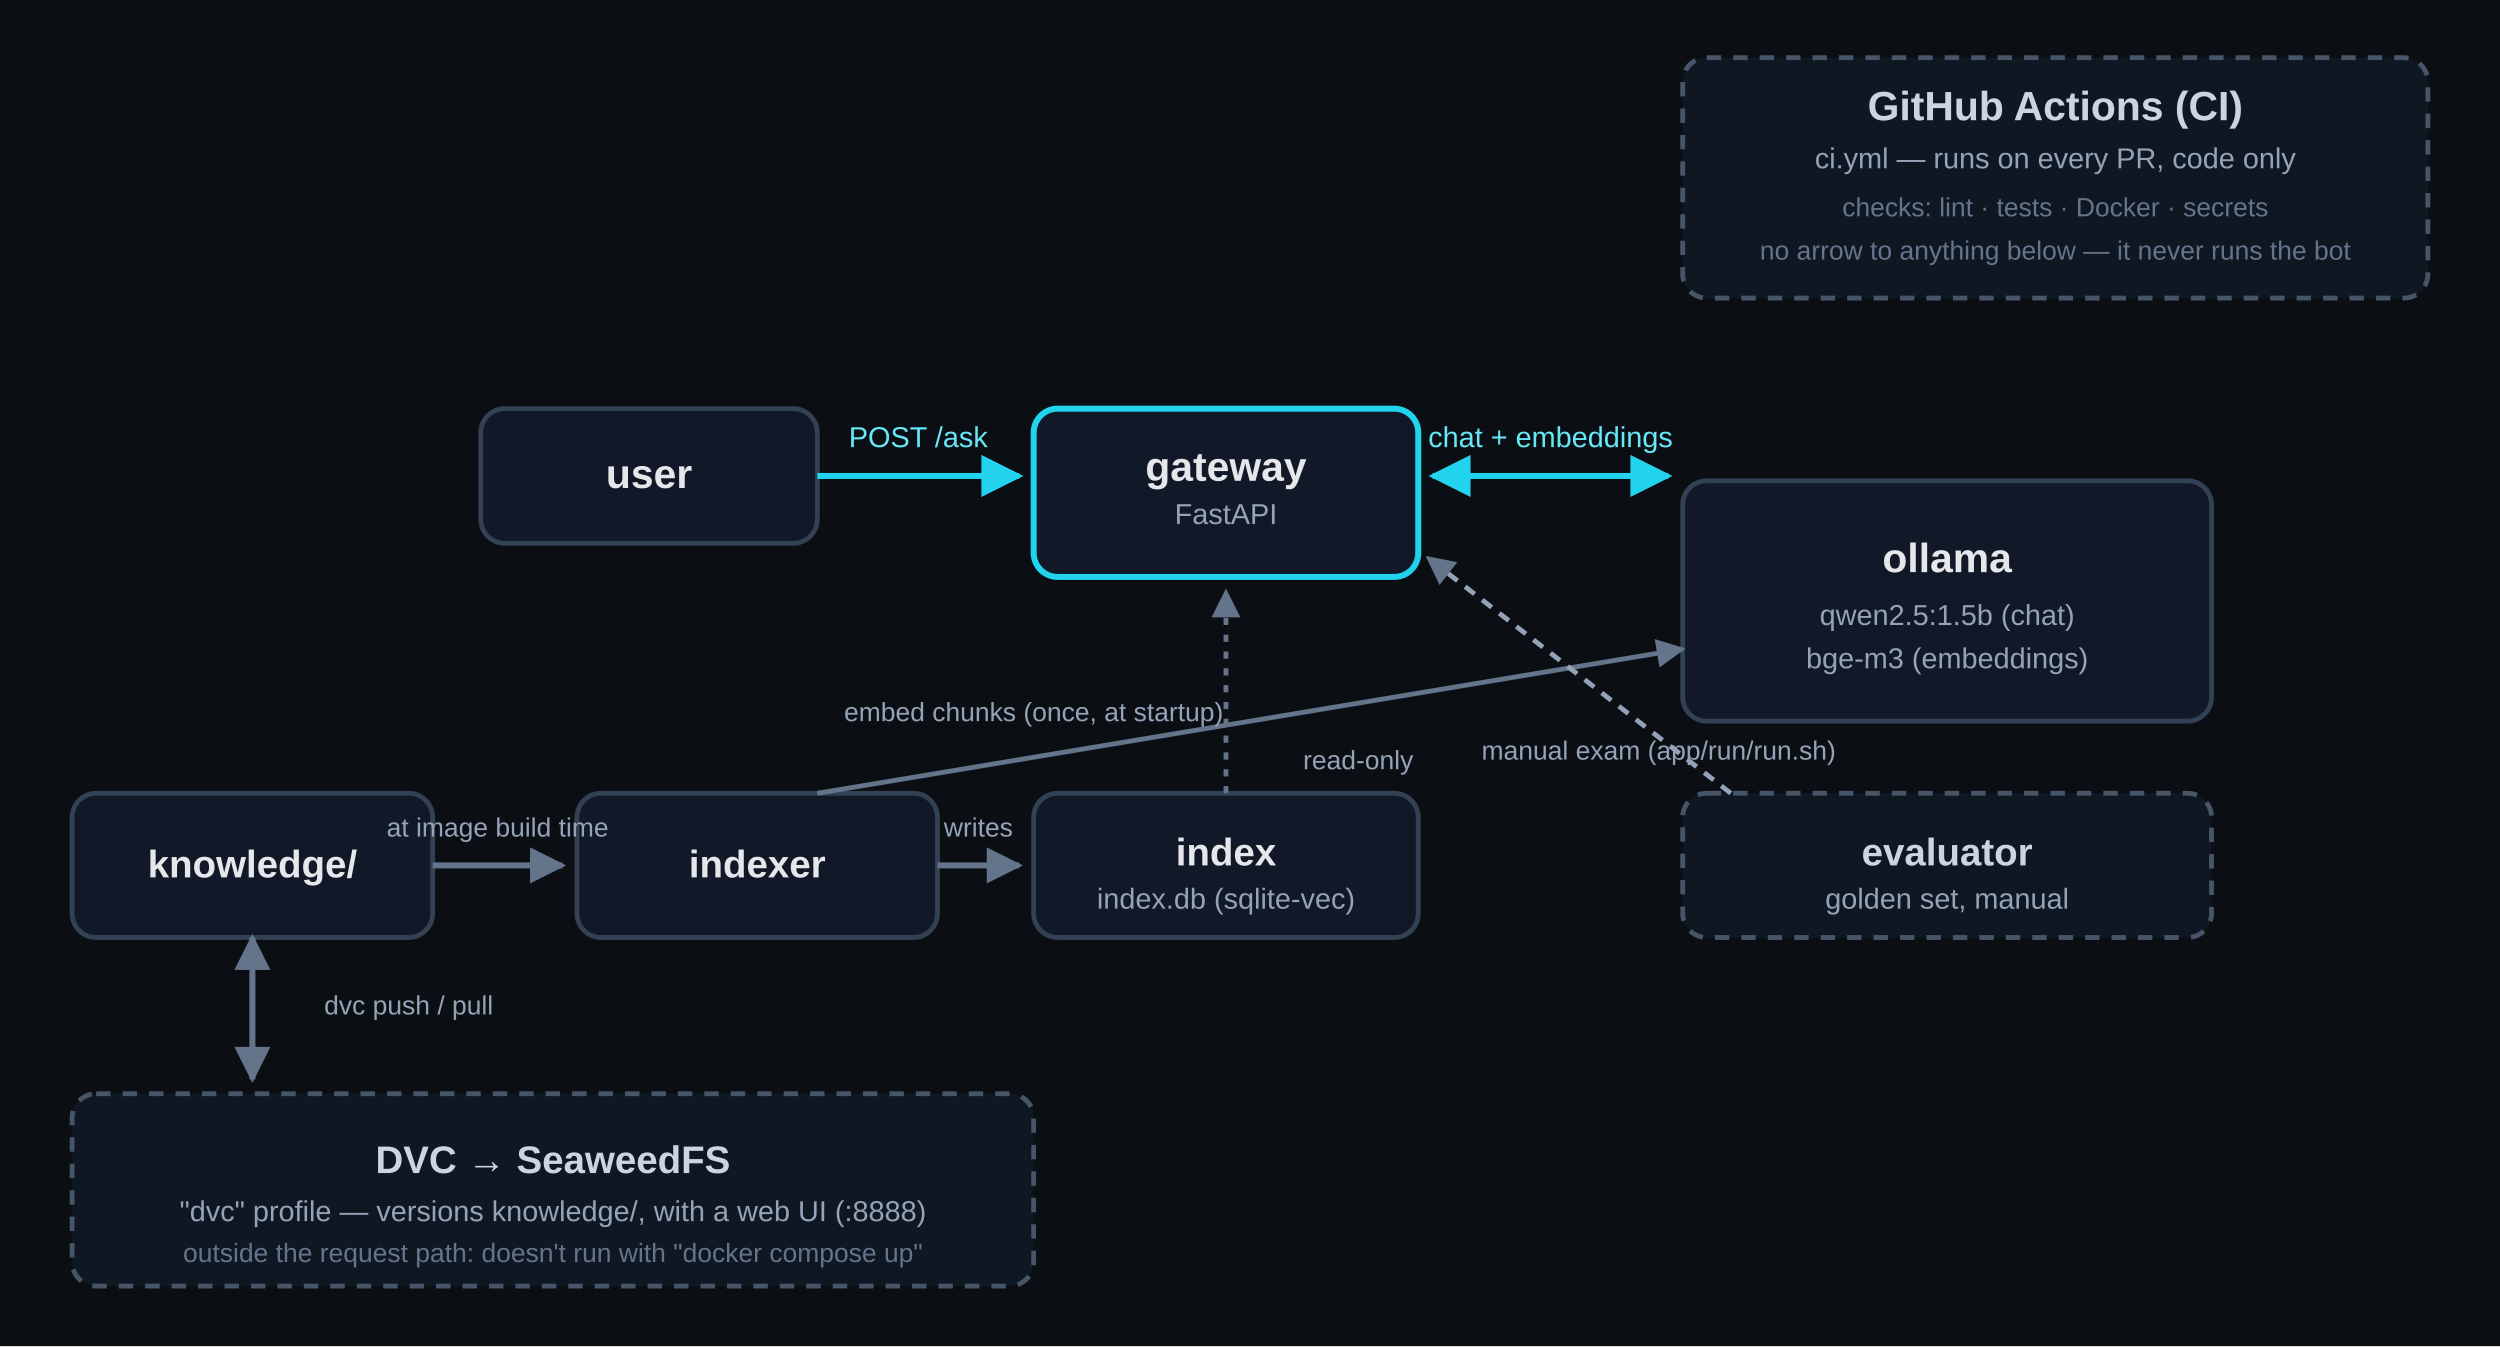
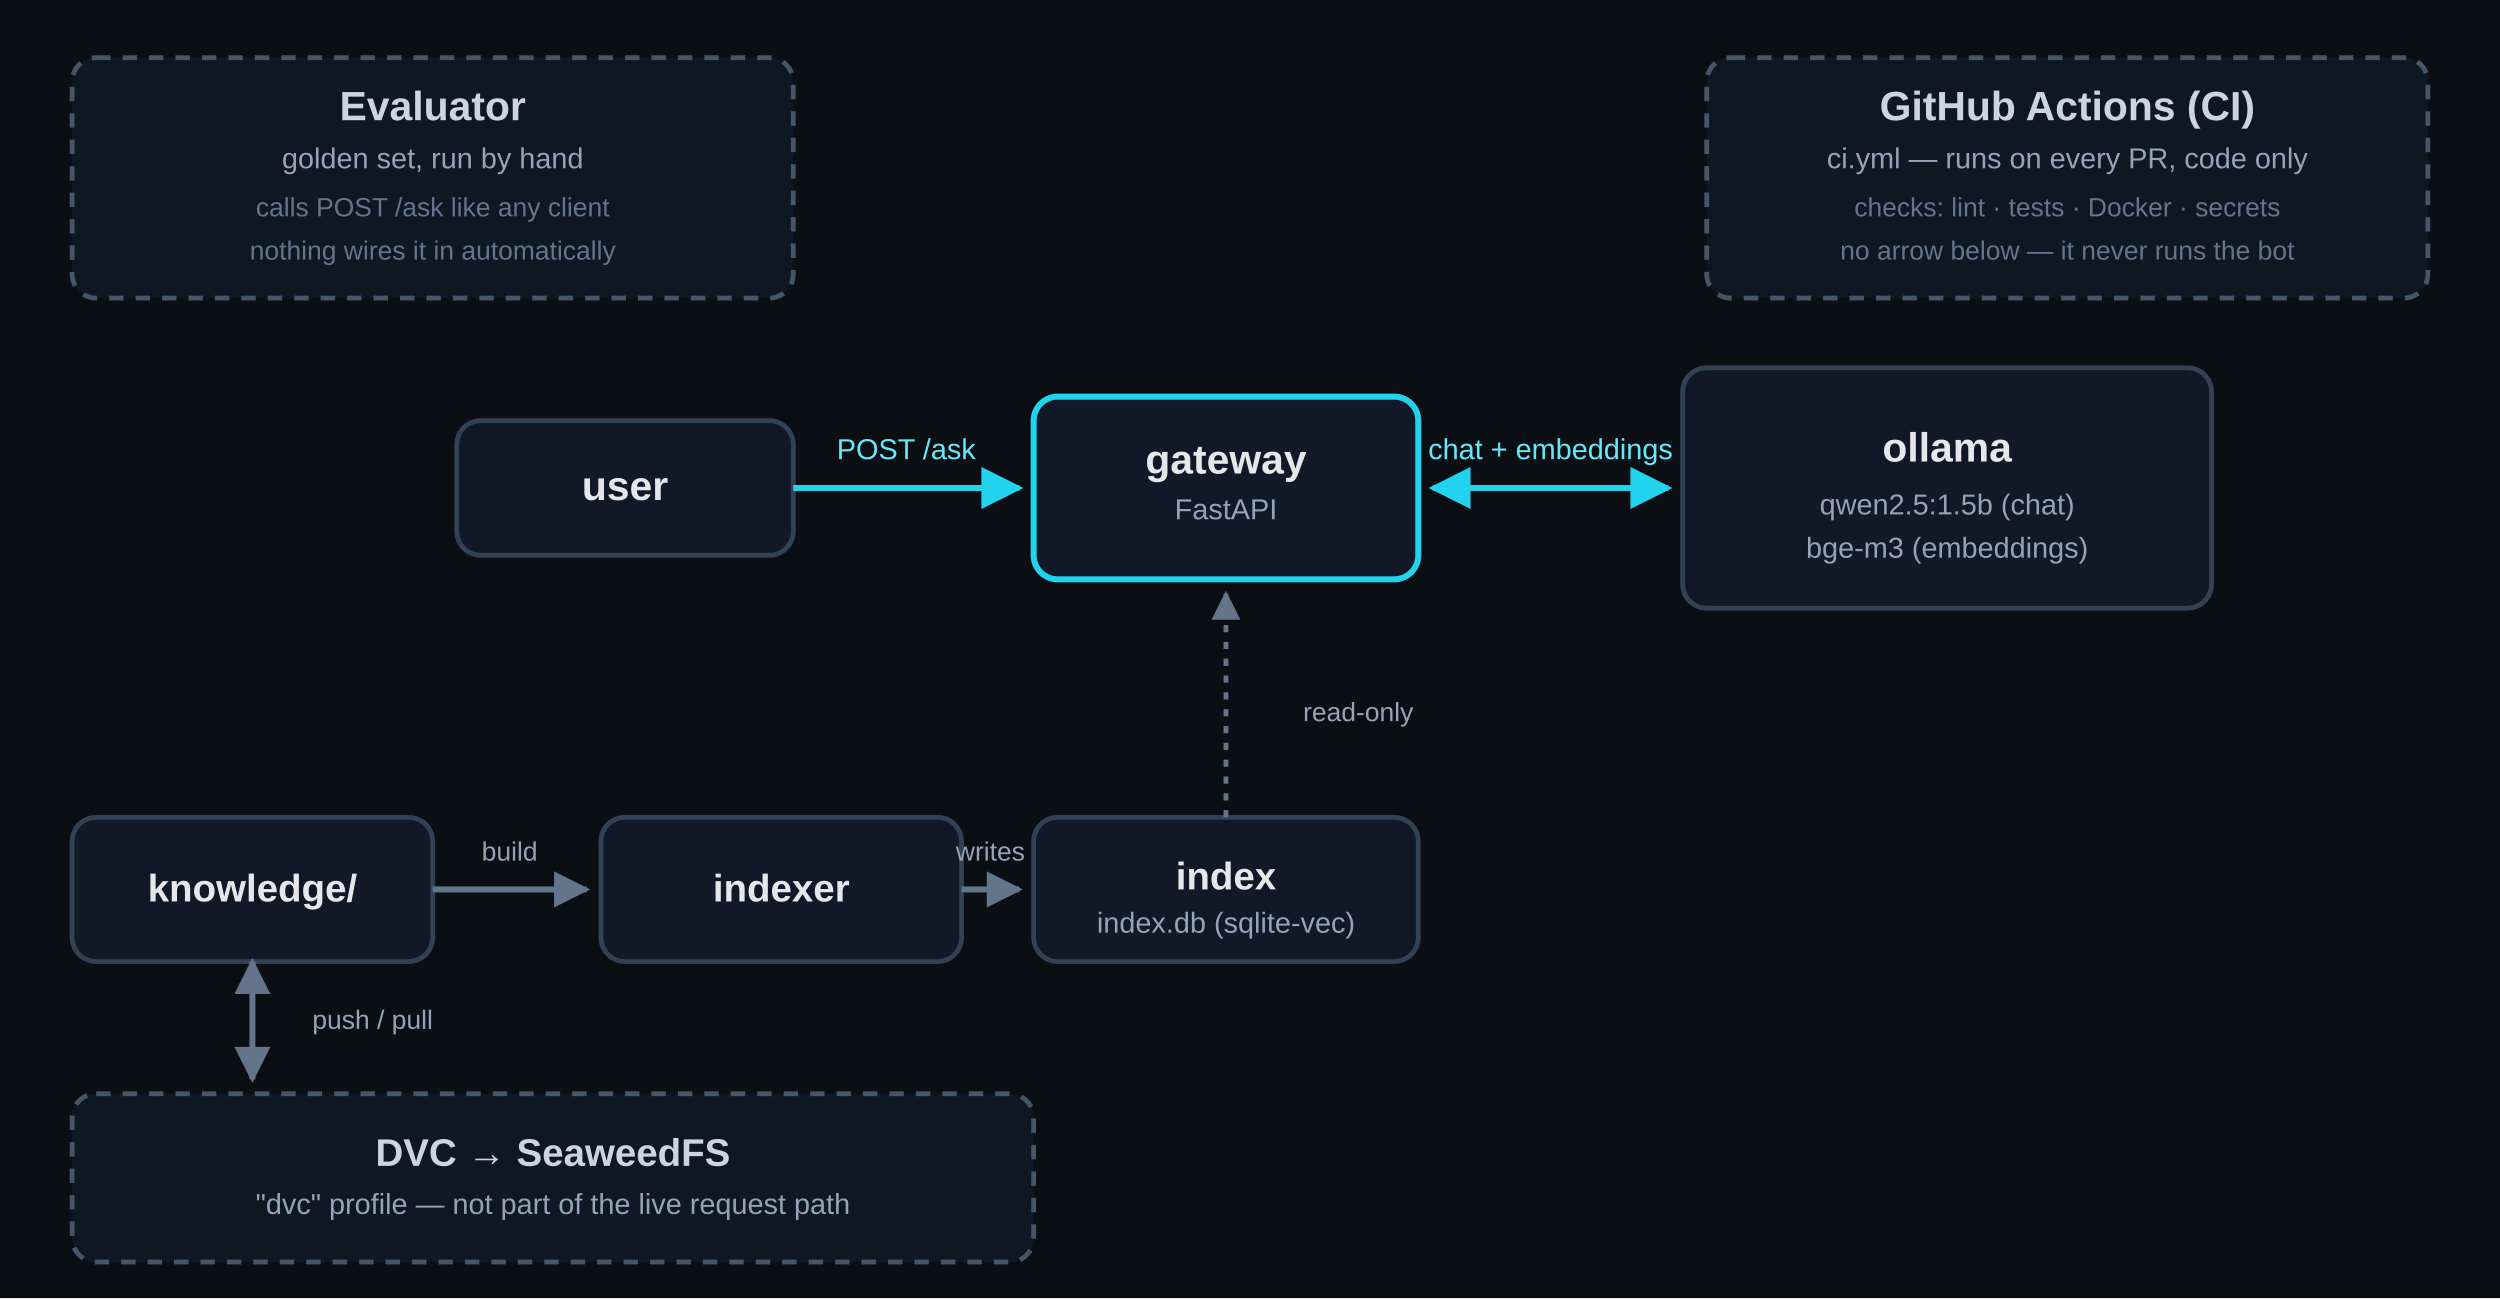
- <svg xmlns="http://www.w3.org/2000/svg" viewBox="0 0 1040 560" width="100%" role="img" aria-label="Verity architecture: user, gateway, ollama, indexer, index, manual evaluator, DVC with SeaweedFS for versioning documents, and GitHub Actions as a separate code-quality check with no connection to the runtime">
+ <svg xmlns="http://www.w3.org/2000/svg" viewBox="0 0 1040 540" width="100%" role="img" aria-label="Verity architecture: top row is checks that run separately from the bot (evaluator, GitHub Actions CI) with no connection below; middle row is the live request path, user to gateway to ollama; lower row builds the index from knowledge/ into a read-only store the gateway queries; bottom row is DVC with SeaweedFS versioning the documents, outside the request path">
  <defs>
    <marker id="arrow" viewBox="0 0 10 10" refX="9" refY="5" markerWidth="7" markerHeight="7" orient="auto-start-reverse">
      <path d="M 0 0 L 10 5 L 0 10 z" fill="#22D3EE" />
    </marker>
    <marker id="arrow-muted" viewBox="0 0 10 10" refX="9" refY="5" markerWidth="6" markerHeight="6" orient="auto-start-reverse">
      <path d="M 0 0 L 10 5 L 0 10 z" fill="#64748B" />
    </marker>
  </defs>
-   <rect width="1040" height="560" fill="#0B0F14" />
-   <rect x="700" y="24" width="310" height="100" rx="10" fill="#0F1722" stroke="#475569" stroke-width="2" stroke-dasharray="6 5" />
-   <text x="855" y="50" text-anchor="middle" font-family="Helvetica Neue, Arial, sans-serif" font-size="17" font-weight="700" fill="#CBD5E1">GitHub Actions (CI)</text>
-   <text x="855" y="70" text-anchor="middle" font-family="Helvetica Neue, Arial, sans-serif" font-size="12" fill="#94A3B8">ci.yml — runs on every PR, code only</text>
-   <text x="855" y="90" text-anchor="middle" font-family="Helvetica Neue, Arial, sans-serif" font-size="11" fill="#64748B">checks: lint · tests · Docker · secrets</text>
-   <text x="855" y="108" text-anchor="middle" font-family="Helvetica Neue, Arial, sans-serif" font-size="11" fill="#64748B">no arrow to anything below — it never runs the bot</text>
-   <rect x="200" y="170" width="140" height="56" rx="10" fill="#111827" stroke="#334155" stroke-width="2" />
-   <text x="270" y="203" text-anchor="middle" font-family="Helvetica Neue, Arial, sans-serif" font-size="17" font-weight="700" fill="#E5E7EB">user</text>
-   <rect x="430" y="170" width="160" height="70" rx="10" fill="#111827" stroke="#22D3EE" stroke-width="2.5" />
-   <text x="510" y="200" text-anchor="middle" font-family="Helvetica Neue, Arial, sans-serif" font-size="17" font-weight="700" fill="#E5E7EB">gateway</text>
-   <text x="510" y="218" text-anchor="middle" font-family="Helvetica Neue, Arial, sans-serif" font-size="12" fill="#94A3B8">FastAPI</text>
-   <rect x="700" y="200" width="220" height="100" rx="10" fill="#111827" stroke="#334155" stroke-width="2" />
-   <text x="810" y="238" text-anchor="middle" font-family="Helvetica Neue, Arial, sans-serif" font-size="17" font-weight="700" fill="#E5E7EB">ollama</text>
-   <text x="810" y="260" text-anchor="middle" font-family="Helvetica Neue, Arial, sans-serif" font-size="12" fill="#94A3B8">qwen2.5:1.5b (chat)</text>
-   <text x="810" y="278" text-anchor="middle" font-family="Helvetica Neue, Arial, sans-serif" font-size="12" fill="#94A3B8">bge-m3 (embeddings)</text>
-   <line x1="340" y1="198" x2="424" y2="198" stroke="#22D3EE" stroke-width="2.5" marker-end="url(#arrow)" />
-   <text x="382" y="186" text-anchor="middle" font-family="Helvetica Neue, Arial, sans-serif" font-size="12" fill="#67E8F9">POST /ask</text>
-   <line x1="596" y1="198" x2="694" y2="198" stroke="#22D3EE" stroke-width="2.5" marker-end="url(#arrow)" marker-start="url(#arrow)" />
-   <text x="645" y="186" text-anchor="middle" font-family="Helvetica Neue, Arial, sans-serif" font-size="12" fill="#67E8F9">chat + embeddings</text>
-   <rect x="30" y="330" width="150" height="60" rx="10" fill="#111827" stroke="#334155" stroke-width="2" />
-   <text x="105" y="365" text-anchor="middle" font-family="Helvetica Neue, Arial, sans-serif" font-size="16" font-weight="700" fill="#E5E7EB">knowledge/</text>
-   <rect x="240" y="330" width="150" height="60" rx="10" fill="#111827" stroke="#334155" stroke-width="2" />
-   <text x="315" y="365" text-anchor="middle" font-family="Helvetica Neue, Arial, sans-serif" font-size="16" font-weight="700" fill="#E5E7EB">indexer</text>
-   <rect x="430" y="330" width="160" height="60" rx="10" fill="#111827" stroke="#334155" stroke-width="2" />
-   <text x="510" y="360" text-anchor="middle" font-family="Helvetica Neue, Arial, sans-serif" font-size="16" font-weight="700" fill="#E5E7EB">index</text>
-   <text x="510" y="378" text-anchor="middle" font-family="Helvetica Neue, Arial, sans-serif" font-size="12" fill="#94A3B8">index.db (sqlite-vec)</text>
-   <rect x="700" y="330" width="220" height="60" rx="10" fill="#0F1722" stroke="#475569" stroke-width="2" stroke-dasharray="6 5" />
-   <text x="810" y="360" text-anchor="middle" font-family="Helvetica Neue, Arial, sans-serif" font-size="16" font-weight="700" fill="#CBD5E1">evaluator</text>
-   <text x="810" y="378" text-anchor="middle" font-family="Helvetica Neue, Arial, sans-serif" font-size="12" fill="#94A3B8">golden set, manual</text>
-   <line x1="180" y1="360" x2="234" y2="360" stroke="#64748B" stroke-width="2.5" marker-end="url(#arrow-muted)" />
-   <text x="207" y="348" text-anchor="middle" font-family="Helvetica Neue, Arial, sans-serif" font-size="11" fill="#94A3B8">at image build time</text>
-   <line x1="340" y1="330" x2="700" y2="270" stroke="#64748B" stroke-width="2" marker-end="url(#arrow-muted)" />
-   <text x="430" y="300" text-anchor="middle" font-family="Helvetica Neue, Arial, sans-serif" font-size="11" fill="#94A3B8">embed chunks (once, at startup)</text>
-   <line x1="390" y1="360" x2="424" y2="360" stroke="#64748B" stroke-width="2.5" marker-end="url(#arrow-muted)" />
-   <text x="407" y="348" text-anchor="middle" font-family="Helvetica Neue, Arial, sans-serif" font-size="11" fill="#94A3B8">writes</text>
-   <line x1="510" y1="330" x2="510" y2="246" stroke="#64748B" stroke-width="2" stroke-dasharray="3 4" marker-end="url(#arrow-muted)" />
-   <text x="565" y="320" text-anchor="middle" font-family="Helvetica Neue, Arial, sans-serif" font-size="11" fill="#94A3B8">read-only</text>
-   <line x1="720" y1="330" x2="594" y2="232" stroke="#94A3B8" stroke-width="2" stroke-dasharray="5 4" marker-end="url(#arrow-muted)" />
-   <text x="690" y="316" text-anchor="middle" font-family="Helvetica Neue, Arial, sans-serif" font-size="11" fill="#94A3B8">manual exam (app/run/run.sh)</text>
-   <rect x="30" y="455" width="400" height="80" rx="10" fill="#0F1722" stroke="#475569" stroke-width="2" stroke-dasharray="6 5" />
-   <text x="230" y="488" text-anchor="middle" font-family="Helvetica Neue, Arial, sans-serif" font-size="16" font-weight="700" fill="#CBD5E1">DVC → SeaweedFS</text>
-   <text x="230" y="508" text-anchor="middle" font-family="Helvetica Neue, Arial, sans-serif" font-size="12" fill="#94A3B8">"dvc" profile — versions knowledge/, with a web UI (:8888)</text>
-   <text x="230" y="525" text-anchor="middle" font-family="Helvetica Neue, Arial, sans-serif" font-size="11" fill="#64748B">outside the request path: doesn't run with "docker compose up"</text>
-   <line x1="105" y1="390" x2="105" y2="449" stroke="#64748B" stroke-width="2.5" marker-end="url(#arrow-muted)" marker-start="url(#arrow-muted)" />
-   <text x="170" y="422" text-anchor="middle" font-family="Helvetica Neue, Arial, sans-serif" font-size="11" fill="#94A3B8">dvc push / pull</text>
+   <rect width="1040" height="540" fill="#0B0F14" />
+   <rect x="30" y="24" width="300" height="100" rx="10" fill="#0F1722" stroke="#475569" stroke-width="2" stroke-dasharray="6 5" />
+   <text x="180" y="50" text-anchor="middle" font-family="Helvetica Neue, Arial, sans-serif" font-size="17" font-weight="700" fill="#CBD5E1">Evaluator</text>
+   <text x="180" y="70" text-anchor="middle" font-family="Helvetica Neue, Arial, sans-serif" font-size="12" fill="#94A3B8">golden set, run by hand</text>
+   <text x="180" y="90" text-anchor="middle" font-family="Helvetica Neue, Arial, sans-serif" font-size="11" fill="#64748B">calls POST /ask like any client</text>
+   <text x="180" y="108" text-anchor="middle" font-family="Helvetica Neue, Arial, sans-serif" font-size="11" fill="#64748B">nothing wires it in automatically</text>
+   <rect x="710" y="24" width="300" height="100" rx="10" fill="#0F1722" stroke="#475569" stroke-width="2" stroke-dasharray="6 5" />
+   <text x="860" y="50" text-anchor="middle" font-family="Helvetica Neue, Arial, sans-serif" font-size="17" font-weight="700" fill="#CBD5E1">GitHub Actions (CI)</text>
+   <text x="860" y="70" text-anchor="middle" font-family="Helvetica Neue, Arial, sans-serif" font-size="12" fill="#94A3B8">ci.yml — runs on every PR, code only</text>
+   <text x="860" y="90" text-anchor="middle" font-family="Helvetica Neue, Arial, sans-serif" font-size="11" fill="#64748B">checks: lint · tests · Docker · secrets</text>
+   <text x="860" y="108" text-anchor="middle" font-family="Helvetica Neue, Arial, sans-serif" font-size="11" fill="#64748B">no arrow below — it never runs the bot</text>
+   <rect x="190" y="175" width="140" height="56" rx="10" fill="#111827" stroke="#334155" stroke-width="2" />
+   <text x="260" y="208" text-anchor="middle" font-family="Helvetica Neue, Arial, sans-serif" font-size="17" font-weight="700" fill="#E5E7EB">user</text>
+   <rect x="430" y="165" width="160" height="76" rx="10" fill="#111827" stroke="#22D3EE" stroke-width="2.5" />
+   <text x="510" y="197" text-anchor="middle" font-family="Helvetica Neue, Arial, sans-serif" font-size="17" font-weight="700" fill="#E5E7EB">gateway</text>
+   <text x="510" y="216" text-anchor="middle" font-family="Helvetica Neue, Arial, sans-serif" font-size="12" fill="#94A3B8">FastAPI</text>
+   <rect x="700" y="153" width="220" height="100" rx="10" fill="#111827" stroke="#334155" stroke-width="2" />
+   <text x="810" y="192" text-anchor="middle" font-family="Helvetica Neue, Arial, sans-serif" font-size="17" font-weight="700" fill="#E5E7EB">ollama</text>
+   <text x="810" y="214" text-anchor="middle" font-family="Helvetica Neue, Arial, sans-serif" font-size="12" fill="#94A3B8">qwen2.5:1.5b (chat)</text>
+   <text x="810" y="232" text-anchor="middle" font-family="Helvetica Neue, Arial, sans-serif" font-size="12" fill="#94A3B8">bge-m3 (embeddings)</text>
+   <line x1="330" y1="203" x2="424" y2="203" stroke="#22D3EE" stroke-width="2.5" marker-end="url(#arrow)" />
+   <text x="377" y="191" text-anchor="middle" font-family="Helvetica Neue, Arial, sans-serif" font-size="12" fill="#67E8F9">POST /ask</text>
+   <line x1="596" y1="203" x2="694" y2="203" stroke="#22D3EE" stroke-width="2.5" marker-end="url(#arrow)" marker-start="url(#arrow)" />
+   <text x="645" y="191" text-anchor="middle" font-family="Helvetica Neue, Arial, sans-serif" font-size="12" fill="#67E8F9">chat + embeddings</text>
+   <rect x="30" y="340" width="150" height="60" rx="10" fill="#111827" stroke="#334155" stroke-width="2" />
+   <text x="105" y="375" text-anchor="middle" font-family="Helvetica Neue, Arial, sans-serif" font-size="16" font-weight="700" fill="#E5E7EB">knowledge/</text>
+   <rect x="250" y="340" width="150" height="60" rx="10" fill="#111827" stroke="#334155" stroke-width="2" />
+   <text x="325" y="375" text-anchor="middle" font-family="Helvetica Neue, Arial, sans-serif" font-size="16" font-weight="700" fill="#E5E7EB">indexer</text>
+   <rect x="430" y="340" width="160" height="60" rx="10" fill="#111827" stroke="#334155" stroke-width="2" />
+   <text x="510" y="370" text-anchor="middle" font-family="Helvetica Neue, Arial, sans-serif" font-size="16" font-weight="700" fill="#E5E7EB">index</text>
+   <text x="510" y="388" text-anchor="middle" font-family="Helvetica Neue, Arial, sans-serif" font-size="12" fill="#94A3B8">index.db (sqlite-vec)</text>
+   <line x1="180" y1="370" x2="244" y2="370" stroke="#64748B" stroke-width="2.5" marker-end="url(#arrow-muted)" />
+   <text x="212" y="358" text-anchor="middle" font-family="Helvetica Neue, Arial, sans-serif" font-size="11" fill="#94A3B8">build</text>
+   <line x1="400" y1="370" x2="424" y2="370" stroke="#64748B" stroke-width="2.5" marker-end="url(#arrow-muted)" />
+   <text x="412" y="358" text-anchor="middle" font-family="Helvetica Neue, Arial, sans-serif" font-size="11" fill="#94A3B8">writes</text>
+   <line x1="510" y1="340" x2="510" y2="247" stroke="#64748B" stroke-width="2" stroke-dasharray="3 4" marker-end="url(#arrow-muted)" />
+   <text x="565" y="300" text-anchor="middle" font-family="Helvetica Neue, Arial, sans-serif" font-size="11" fill="#94A3B8">read-only</text>
+   <rect x="30" y="455" width="400" height="70" rx="10" fill="#0F1722" stroke="#475569" stroke-width="2" stroke-dasharray="6 5" />
+   <text x="230" y="485" text-anchor="middle" font-family="Helvetica Neue, Arial, sans-serif" font-size="16" font-weight="700" fill="#CBD5E1">DVC → SeaweedFS</text>
+   <text x="230" y="505" text-anchor="middle" font-family="Helvetica Neue, Arial, sans-serif" font-size="12" fill="#94A3B8">"dvc" profile — not part of the live request path</text>
+   <line x1="105" y1="400" x2="105" y2="449" stroke="#64748B" stroke-width="2.5" marker-end="url(#arrow-muted)" marker-start="url(#arrow-muted)" />
+   <text x="155" y="428" text-anchor="middle" font-family="Helvetica Neue, Arial, sans-serif" font-size="11" fill="#94A3B8">push / pull</text>
</svg>
